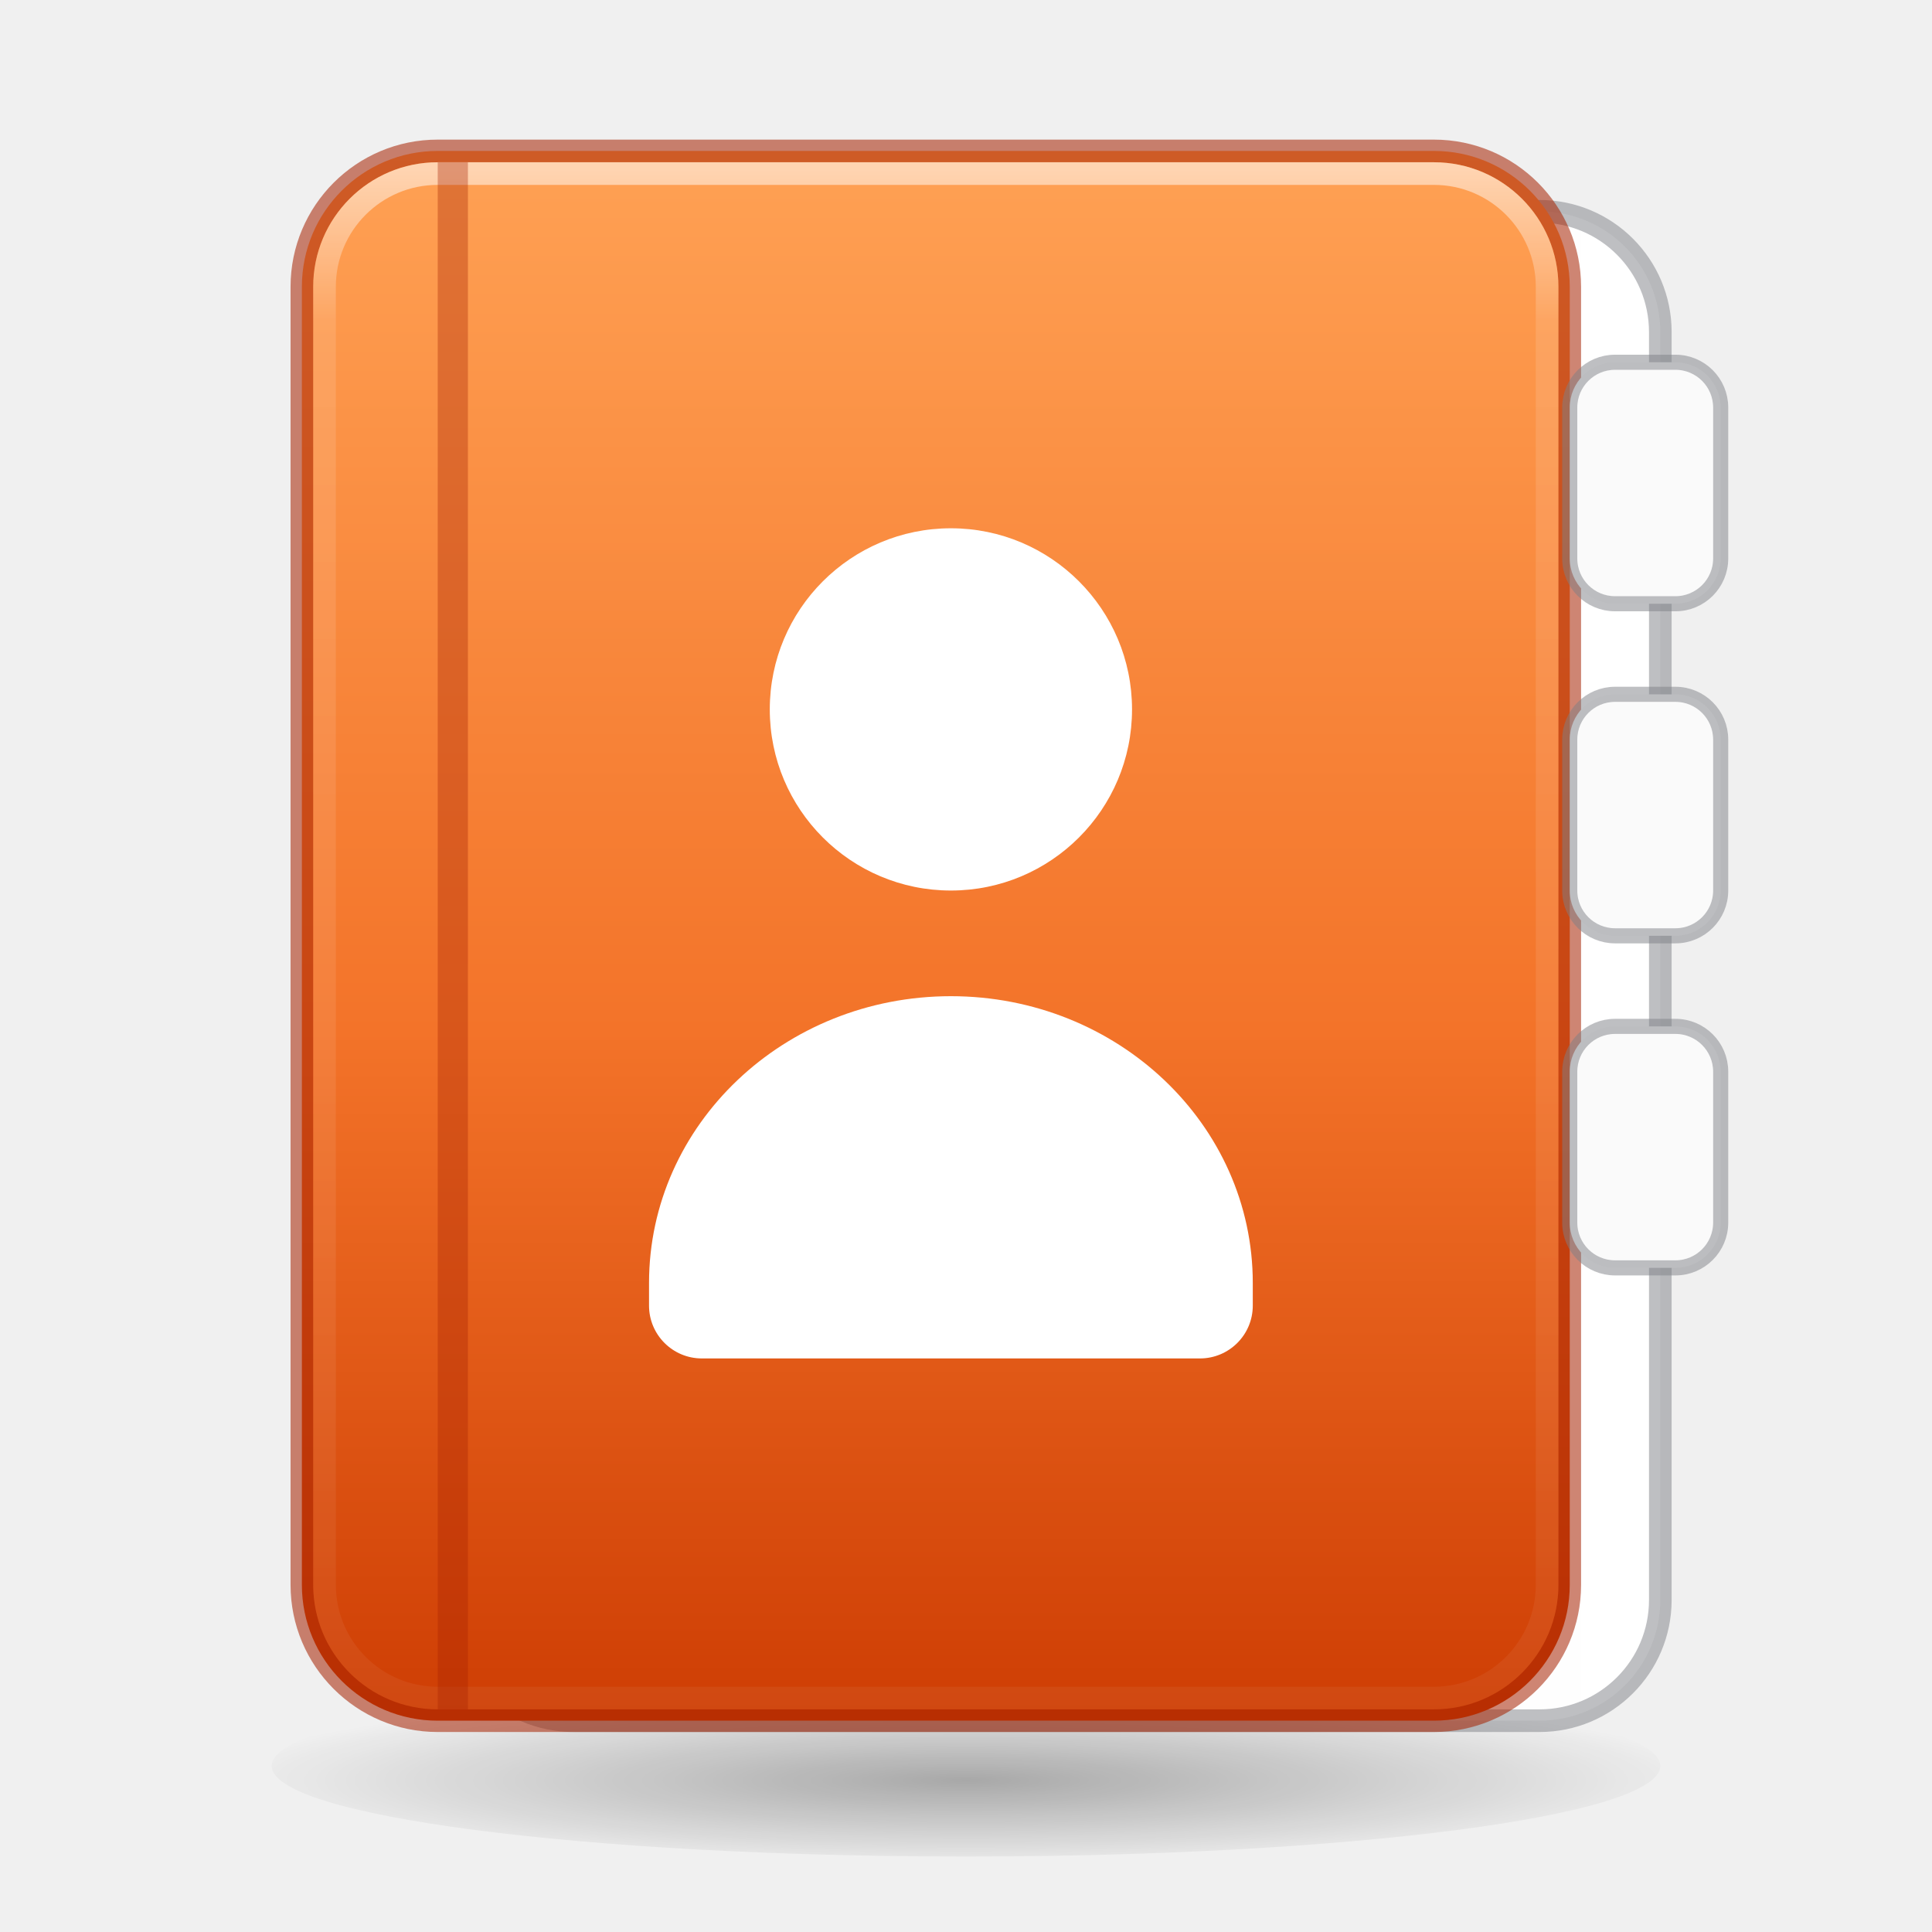
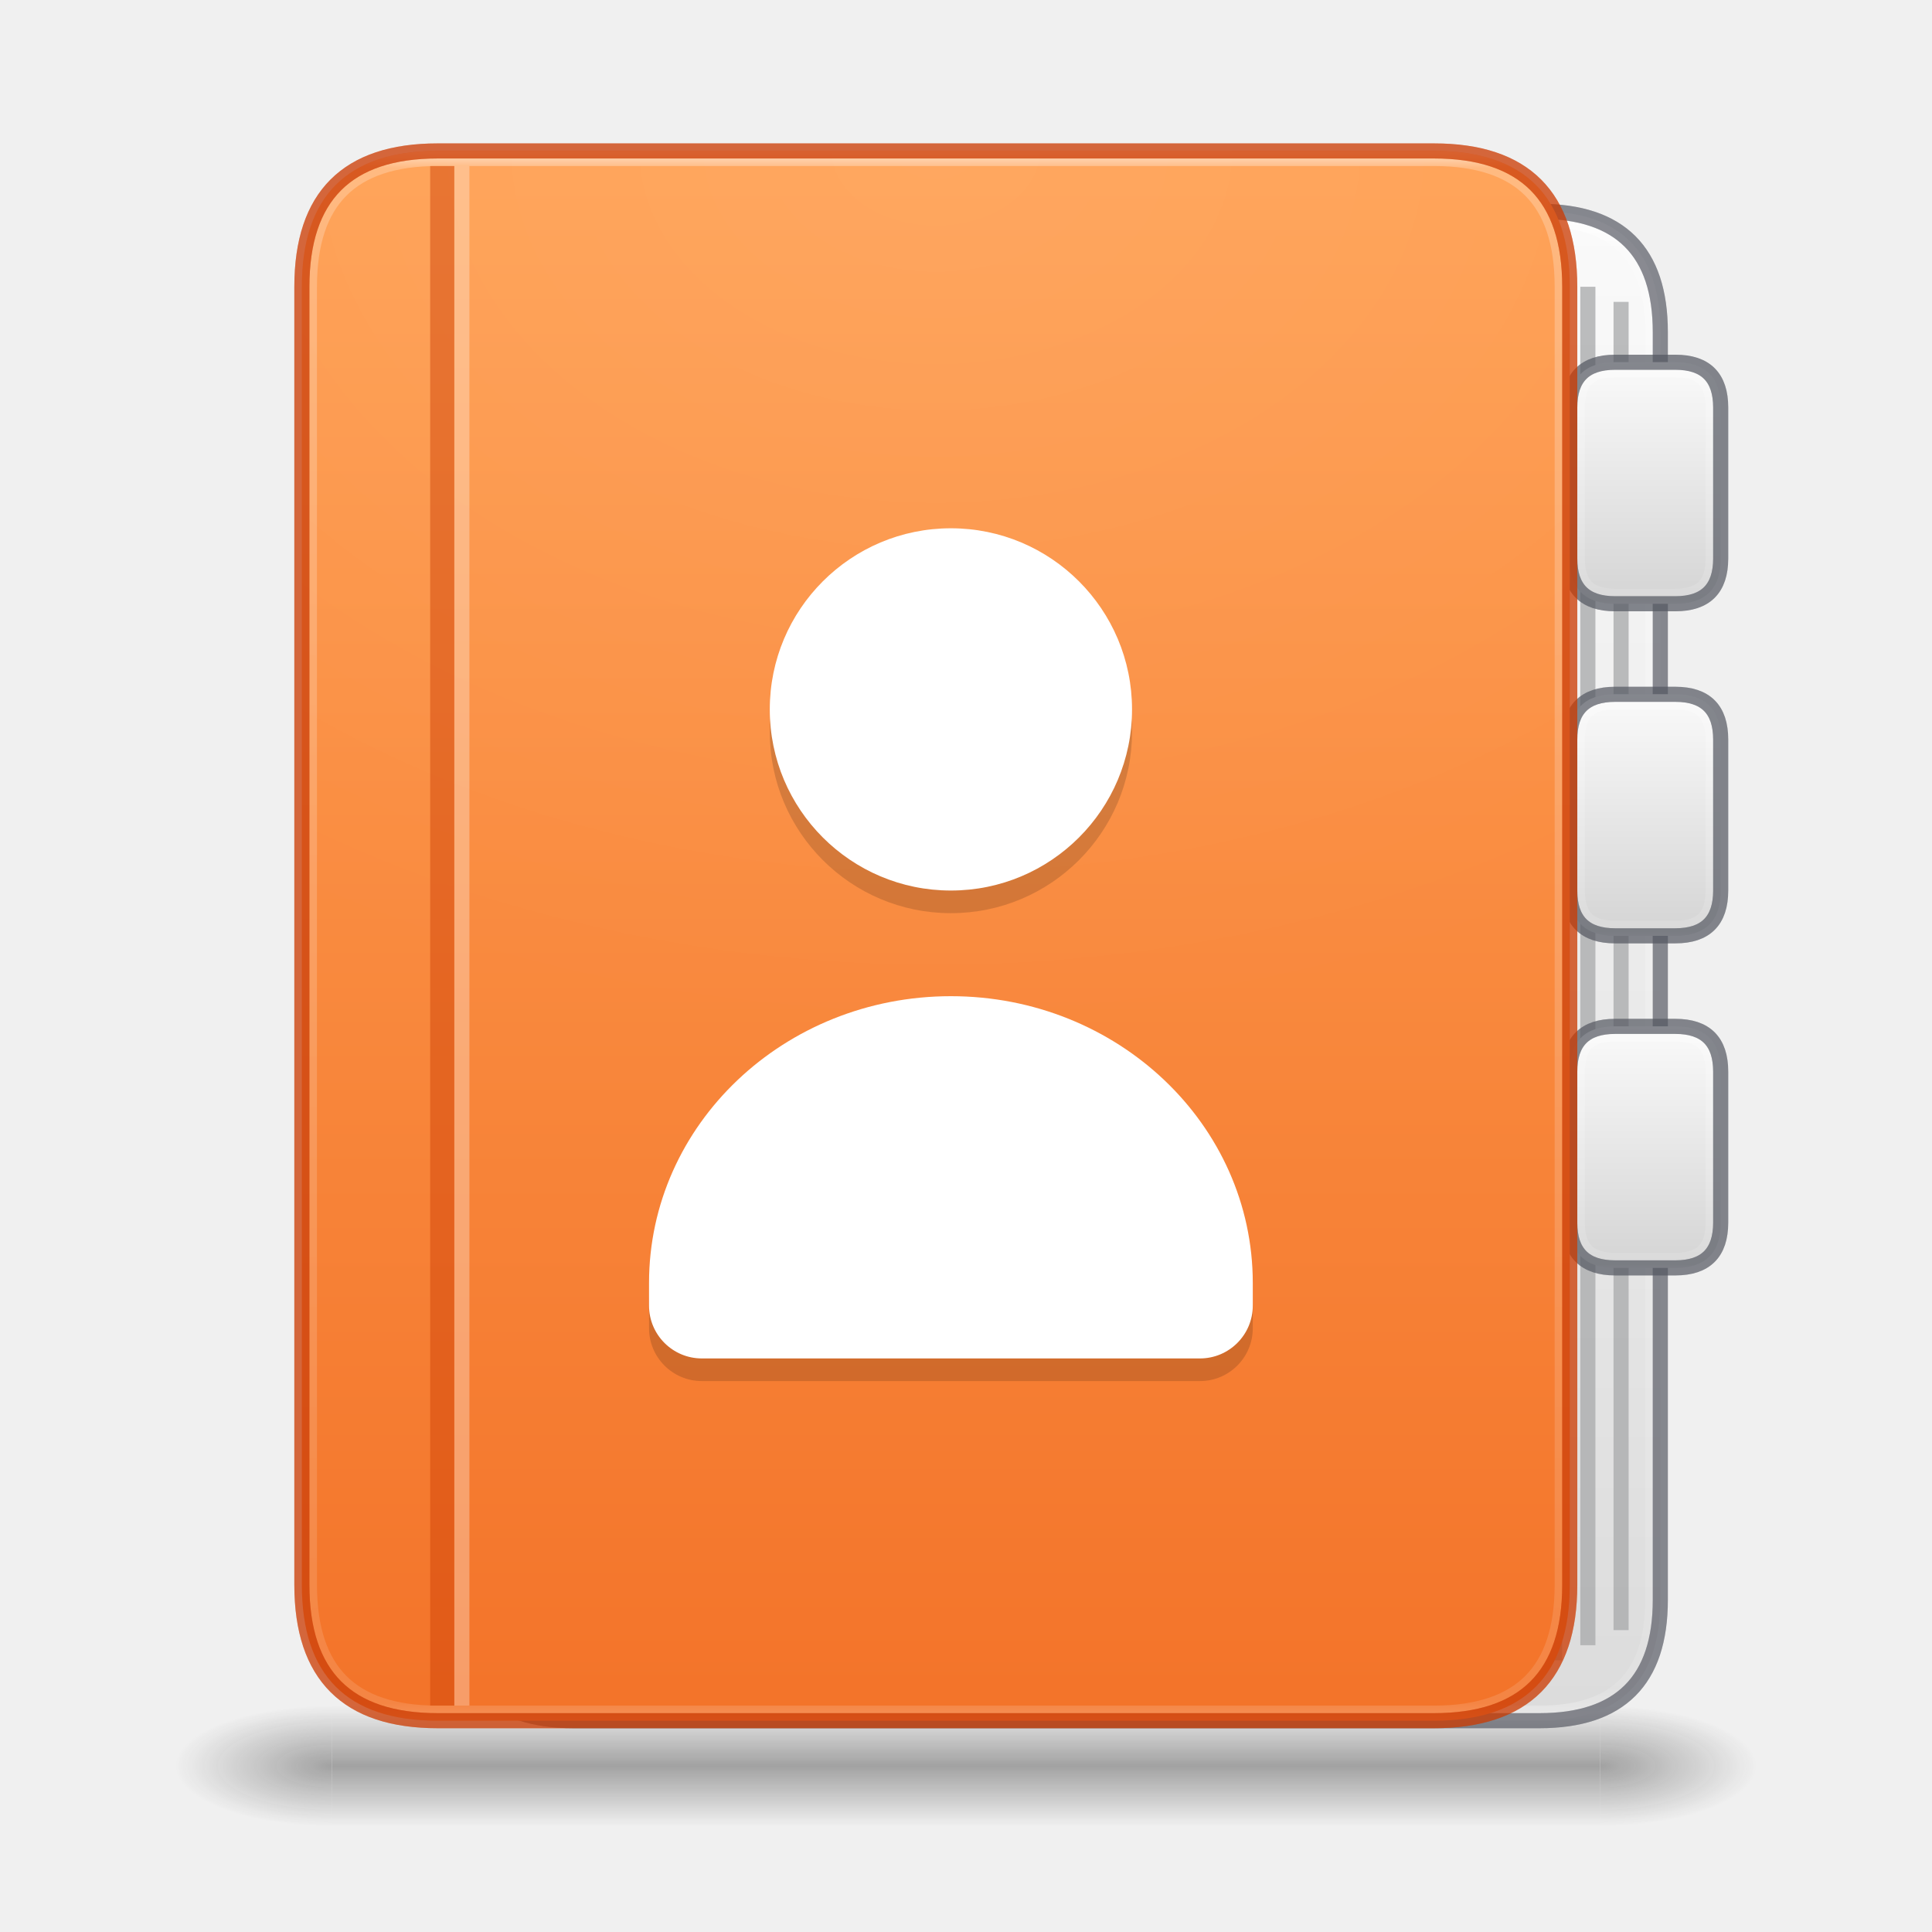
- <svg xmlns="http://www.w3.org/2000/svg" width="128" height="128" viewBox="0 0 128 128">
+ <svg xmlns="http://www.w3.org/2000/svg" viewBox="0 0 128 128">
  <defs>
-     <radialGradient id="sh" cx="64" cy="118" r="50" gradientTransform="matrix(1 0 0 .12 0 103.8)" gradientUnits="userSpaceOnUse">
-       <stop offset="0" />
-       <stop offset="1" stop-opacity="0" />
+     <radialGradient id="a500" cx="1" cy="0.5" r="1" gradientTransform="matrix(1,0,0,0.5,0,0.25)">
+       <stop offset="0" stop-color="#181818" stop-opacity="1" />
+       <stop offset="1" stop-color="#181818" stop-opacity="0" />
    </radialGradient>
-     <linearGradient id="cover" x1="0" y1="10" x2="0" y2="116" gradientUnits="userSpaceOnUse">
-       <stop offset="0" stop-color="#ffa154" />
-       <stop offset=".55" stop-color="#f37329" />
-       <stop offset="1" stop-color="#cc3b02" />
-     </linearGradient>
-     <linearGradient id="paper" x1="0" y1="0" x2="1" y2="0">
-       <stop offset="0" stop-color="#d4d4d4" />
-       <stop offset=".35" stop-color="#fafafa" />
-       <stop offset="1" stop-color="#ffffff" />
-     </linearGradient>
-     <linearGradient id="hl" x1="0" y1="0" x2="0" y2="1">
-       <stop offset="0" stop-color="#fff" stop-opacity=".55" />
-       <stop offset=".1" stop-color="#fff" stop-opacity=".12" />
-       <stop offset="1" stop-color="#fff" stop-opacity=".05" />
+     <radialGradient id="b501" cx="0" cy="0.5" r="1" gradientTransform="matrix(1,0,0,0.5,0,0.25)">
+       <stop offset="0" stop-color="#181818" stop-opacity="1" />
+       <stop offset="1" stop-color="#181818" stop-opacity="0" />
+     </radialGradient>
+     <linearGradient id="m502" x1="0" y1="0" x2="0" y2="1">
+       <stop offset="0" stop-color="#181818" stop-opacity="0" />
+       <stop offset="0.5" stop-color="#181818" stop-opacity="1" />
+       <stop offset="1" stop-color="#181818" stop-opacity="0" />
    </linearGradient>
  </defs>
-   <ellipse cx="64" cy="117" rx="46" ry="6" fill="url(#sh)" opacity=".3" />
-   <rect x="30" y="14" width="80" height="100" rx="8" fill="url(#paper)" stroke="#7e8087" stroke-opacity=".5" stroke-width="1.5" />
-   <rect x="20" y="10" width="84" height="104" rx="9" fill="url(#cover)" stroke="#a62100" stroke-opacity=".55" stroke-width="1.5" />
-   <rect x="21.5" y="11.5" width="81" height="101" rx="7.5" fill="none" stroke="url(#hl)" stroke-width="1.5" />
-   <path d="M30 10.75 V113.25" stroke="#a62100" stroke-opacity=".35" stroke-width="2" />
-   <g fill="#fff">
-     <circle cx="63" cy="47" r="12" />
-     <path d="M43 85 a20 19 0 0 1 40 0 v1.5 a3.5 3.5 0 0 1 -3.5 3.5 H46.5 a3.5 3.5 0 0 1 -3.5 -3.5 Z" />
+   <g opacity="0.36">
+     <rect x="11.6" y="113.0" width="10.4" height="8" fill="url(#a500)" />
+     <rect x="22.0" y="113.0" width="84" height="8" fill="url(#m502)" />
+     <rect x="106.0" y="113.0" width="10.4" height="8" fill="url(#b501)" />
  </g>
-   <g fill="#fafafa" stroke="#7e8087" stroke-opacity=".5">
-     <rect x="104" y="24" width="10" height="16" rx="3" />
-     <rect x="104" y="46" width="10" height="16" rx="3" />
-     <rect x="104" y="68" width="10" height="16" rx="3" />
+   <defs>
+     <linearGradient id="f503" x1="0" y1="0" x2="0" y2="1">
+       <stop offset="0" stop-color="#fafafa" />
+       <stop offset="1" stop-color="#dcdcdc" />
+     </linearGradient>
+     <clipPath id="c504">
+       <path d="M38 14 H102 Q110 14 110 22 V106 Q110 114 102 114 H38 Q30 114 30 106 V22 Q30 14 38 14 Z" />
+     </clipPath>
+     <linearGradient id="h505" x1="0" y1="0" x2="0" y2="1">
+       <stop offset="0" stop-color="#fff" stop-opacity="0.8" />
+       <stop offset="0.015" stop-color="#fff" stop-opacity="0.24" />
+       <stop offset="0.985" stop-color="#fff" stop-opacity="0.12" />
+       <stop offset="1" stop-color="#fff" stop-opacity="0.3" />
+     </linearGradient>
+     <radialGradient id="g506" cx="0.5" cy="0" r="0.75" gradientTransform="matrix(1.3,0,0,0.75,-0.15,0)">
+       <stop offset="0" stop-color="#fff" stop-opacity="0.05" />
+       <stop offset="1" stop-color="#fff" stop-opacity="0" />
+     </radialGradient>
+   </defs>
+   <path d="M38 14 H102 Q110 14 110 22 V106 Q110 114 102 114 H38 Q30 114 30 106 V22 Q30 14 38 14 Z" fill="url(#f503)" />
+   <path d="M38 14 H102 Q110 14 110 22 V106 Q110 114 102 114 H38 Q30 114 30 106 V22 Q30 14 38 14 Z" fill="url(#g506)" />
+   <path d="M38 14 H102 Q110 14 110 22 V106 Q110 114 102 114 H38 Q30 114 30 106 V22 Q30 14 38 14 Z" fill="none" stroke="url(#h505)" stroke-width="2" clip-path="url(#c504)" />
+   <path d="M38 14 H102 Q110 14 110 22 V106 Q110 114 102 114 H38 Q30 114 30 106 V22 Q30 14 38 14 Z" fill="none" stroke="#555761" stroke-opacity="0.36" stroke-width="1" stroke-linejoin="round" />
+   <path d="M38 14 H102 Q110 14 110 22 V106 Q110 114 102 114 H38 Q30 114 30 106 V22 Q30 14 38 14 Z" fill="none" stroke="#555761" stroke-opacity="0.5" stroke-width="1" stroke-linejoin="round" />
+   <path d="M103.0 18 V110" stroke="#abacae" stroke-width="1" opacity="0.8" />
+   <path d="M105.2 19 V109" stroke="#abacae" stroke-width="1" opacity="0.8" />
+   <path d="M107.4 20 V108" stroke="#abacae" stroke-width="1" opacity="0.8" />
+   <defs>
+     <linearGradient id="f507" x1="0" y1="0" x2="0" y2="1">
+       <stop offset="0" stop-color="#fafafa" />
+       <stop offset="1" stop-color="#d4d4d4" />
+     </linearGradient>
+     <clipPath id="c508">
+       <path d="M107 24 H111 Q114 24 114 27 V37 Q114 40 111 40 H107 Q104 40 104 37 V27 Q104 24 107 24 Z" />
+     </clipPath>
+     <linearGradient id="h509" x1="0" y1="0" x2="0" y2="1">
+       <stop offset="0" stop-color="#fff" stop-opacity="0.8" />
+       <stop offset="0.015" stop-color="#fff" stop-opacity="0.24" />
+       <stop offset="0.985" stop-color="#fff" stop-opacity="0.12" />
+       <stop offset="1" stop-color="#fff" stop-opacity="0.3" />
+     </linearGradient>
+     <radialGradient id="g510" cx="0.5" cy="0" r="0.75" gradientTransform="matrix(1.3,0,0,0.75,-0.15,0)">
+       <stop offset="0" stop-color="#fff" stop-opacity="0.05" />
+       <stop offset="1" stop-color="#fff" stop-opacity="0" />
+     </radialGradient>
+   </defs>
+   <path d="M107 24 H111 Q114 24 114 27 V37 Q114 40 111 40 H107 Q104 40 104 37 V27 Q104 24 107 24 Z" fill="url(#f507)" />
+   <path d="M107 24 H111 Q114 24 114 27 V37 Q114 40 111 40 H107 Q104 40 104 37 V27 Q104 24 107 24 Z" fill="url(#g510)" />
+   <path d="M107 24 H111 Q114 24 114 27 V37 Q114 40 111 40 H107 Q104 40 104 37 V27 Q104 24 107 24 Z" fill="none" stroke="url(#h509)" stroke-width="2" clip-path="url(#c508)" />
+   <path d="M107 24 H111 Q114 24 114 27 V37 Q114 40 111 40 H107 Q104 40 104 37 V27 Q104 24 107 24 Z" fill="none" stroke="#555761" stroke-opacity="0.36" stroke-width="1" stroke-linejoin="round" />
+   <path d="M107 24 H111 Q114 24 114 27 V37 Q114 40 111 40 H107 Q104 40 104 37 V27 Q104 24 107 24 Z" fill="none" stroke="#555761" stroke-opacity="0.55" stroke-width="1" stroke-linejoin="round" />
+   <defs>
+     <linearGradient id="f511" x1="0" y1="0" x2="0" y2="1">
+       <stop offset="0" stop-color="#fafafa" />
+       <stop offset="1" stop-color="#d4d4d4" />
+     </linearGradient>
+     <clipPath id="c512">
+       <path d="M107 46 H111 Q114 46 114 49 V59 Q114 62 111 62 H107 Q104 62 104 59 V49 Q104 46 107 46 Z" />
+     </clipPath>
+     <linearGradient id="h513" x1="0" y1="0" x2="0" y2="1">
+       <stop offset="0" stop-color="#fff" stop-opacity="0.8" />
+       <stop offset="0.015" stop-color="#fff" stop-opacity="0.24" />
+       <stop offset="0.985" stop-color="#fff" stop-opacity="0.12" />
+       <stop offset="1" stop-color="#fff" stop-opacity="0.3" />
+     </linearGradient>
+     <radialGradient id="g514" cx="0.5" cy="0" r="0.75" gradientTransform="matrix(1.3,0,0,0.75,-0.15,0)">
+       <stop offset="0" stop-color="#fff" stop-opacity="0.05" />
+       <stop offset="1" stop-color="#fff" stop-opacity="0" />
+     </radialGradient>
+   </defs>
+   <path d="M107 46 H111 Q114 46 114 49 V59 Q114 62 111 62 H107 Q104 62 104 59 V49 Q104 46 107 46 Z" fill="url(#f511)" />
+   <path d="M107 46 H111 Q114 46 114 49 V59 Q114 62 111 62 H107 Q104 62 104 59 V49 Q104 46 107 46 Z" fill="url(#g514)" />
+   <path d="M107 46 H111 Q114 46 114 49 V59 Q114 62 111 62 H107 Q104 62 104 59 V49 Q104 46 107 46 Z" fill="none" stroke="url(#h513)" stroke-width="2" clip-path="url(#c512)" />
+   <path d="M107 46 H111 Q114 46 114 49 V59 Q114 62 111 62 H107 Q104 62 104 59 V49 Q104 46 107 46 Z" fill="none" stroke="#555761" stroke-opacity="0.36" stroke-width="1" stroke-linejoin="round" />
+   <path d="M107 46 H111 Q114 46 114 49 V59 Q114 62 111 62 H107 Q104 62 104 59 V49 Q104 46 107 46 Z" fill="none" stroke="#555761" stroke-opacity="0.55" stroke-width="1" stroke-linejoin="round" />
+   <defs>
+     <linearGradient id="f515" x1="0" y1="0" x2="0" y2="1">
+       <stop offset="0" stop-color="#fafafa" />
+       <stop offset="1" stop-color="#d4d4d4" />
+     </linearGradient>
+     <clipPath id="c516">
+       <path d="M107 68 H111 Q114 68 114 71 V81 Q114 84 111 84 H107 Q104 84 104 81 V71 Q104 68 107 68 Z" />
+     </clipPath>
+     <linearGradient id="h517" x1="0" y1="0" x2="0" y2="1">
+       <stop offset="0" stop-color="#fff" stop-opacity="0.8" />
+       <stop offset="0.015" stop-color="#fff" stop-opacity="0.24" />
+       <stop offset="0.985" stop-color="#fff" stop-opacity="0.12" />
+       <stop offset="1" stop-color="#fff" stop-opacity="0.3" />
+     </linearGradient>
+     <radialGradient id="g518" cx="0.5" cy="0" r="0.75" gradientTransform="matrix(1.3,0,0,0.75,-0.15,0)">
+       <stop offset="0" stop-color="#fff" stop-opacity="0.05" />
+       <stop offset="1" stop-color="#fff" stop-opacity="0" />
+     </radialGradient>
+   </defs>
+   <path d="M107 68 H111 Q114 68 114 71 V81 Q114 84 111 84 H107 Q104 84 104 81 V71 Q104 68 107 68 Z" fill="url(#f515)" />
+   <path d="M107 68 H111 Q114 68 114 71 V81 Q114 84 111 84 H107 Q104 84 104 81 V71 Q104 68 107 68 Z" fill="url(#g518)" />
+   <path d="M107 68 H111 Q114 68 114 71 V81 Q114 84 111 84 H107 Q104 84 104 81 V71 Q104 68 107 68 Z" fill="none" stroke="url(#h517)" stroke-width="2" clip-path="url(#c516)" />
+   <path d="M107 68 H111 Q114 68 114 71 V81 Q114 84 111 84 H107 Q104 84 104 81 V71 Q104 68 107 68 Z" fill="none" stroke="#555761" stroke-opacity="0.36" stroke-width="1" stroke-linejoin="round" />
+   <path d="M107 68 H111 Q114 68 114 71 V81 Q114 84 111 84 H107 Q104 84 104 81 V71 Q104 68 107 68 Z" fill="none" stroke="#555761" stroke-opacity="0.55" stroke-width="1" stroke-linejoin="round" />
+   <defs>
+     <linearGradient id="f519" x1="0" y1="0" x2="0" y2="1">
+       <stop offset="0" stop-color="#ffa154" />
+       <stop offset="1" stop-color="#f37329" />
+     </linearGradient>
+     <clipPath id="c520">
+       <path d="M29 10 H95 Q104 10 104 19 V105 Q104 114 95 114 H29 Q20 114 20 105 V19 Q20 10 29 10 Z" />
+     </clipPath>
+     <linearGradient id="h521" x1="0" y1="0" x2="0" y2="1">
+       <stop offset="0" stop-color="#fff" stop-opacity="0.8" />
+       <stop offset="0.015" stop-color="#fff" stop-opacity="0.24" />
+       <stop offset="0.985" stop-color="#fff" stop-opacity="0.12" />
+       <stop offset="1" stop-color="#fff" stop-opacity="0.3" />
+     </linearGradient>
+     <radialGradient id="g522" cx="0.5" cy="0" r="0.75" gradientTransform="matrix(1.3,0,0,0.75,-0.15,0)">
+       <stop offset="0" stop-color="#fff" stop-opacity="0.075" />
+       <stop offset="1" stop-color="#fff" stop-opacity="0" />
+     </radialGradient>
+   </defs>
+   <path d="M29 10 H95 Q104 10 104 19 V105 Q104 114 95 114 H29 Q20 114 20 105 V19 Q20 10 29 10 Z" fill="url(#f519)" />
+   <path d="M29 10 H95 Q104 10 104 19 V105 Q104 114 95 114 H29 Q20 114 20 105 V19 Q20 10 29 10 Z" fill="url(#g522)" />
+   <path d="M29 10 H95 Q104 10 104 19 V105 Q104 114 95 114 H29 Q20 114 20 105 V19 Q20 10 29 10 Z" fill="none" stroke="url(#h521)" stroke-width="2" clip-path="url(#c520)" />
+   <path d="M29 10 H95 Q104 10 104 19 V105 Q104 114 95 114 H29 Q20 114 20 105 V19 Q20 10 29 10 Z" fill="none" stroke="#cc3b02" stroke-opacity="0.40" stroke-width="1" stroke-linejoin="round" />
+   <path d="M29 10 H95 Q104 10 104 19 V105 Q104 114 95 114 H29 Q20 114 20 105 V19 Q20 10 29 10 Z" fill="none" stroke="#cc3b02" stroke-opacity="0.6" stroke-width="1" stroke-linejoin="round" />
+   <rect x="28.5" y="11" width="1.6" height="102" fill="#cc3b02" opacity="0.45" />
+   <rect x="30.1" y="11" width="1" height="102" fill="#fff" opacity="0.3" />
+   <g transform="translate(0 1.5)" opacity="0.15">
+     <g transform="translate(63 59) scale(1.0)" fill="#000">
+       <circle cx="0" cy="-12" r="12" />
+       <path d="M-20 26 a20 19 0 0 1 40 0 v1.5 a3.5 3.5 0 0 1 -3.5 3.5 H-16.5 a3.5 3.5 0 0 1 -3.5 -3.5 Z" />
+     </g>
+   </g>
+   <g transform="translate(63 59) scale(1.0)" fill="#fff">
+     <circle cx="0" cy="-12" r="12" />
+     <path d="M-20 26 a20 19 0 0 1 40 0 v1.5 a3.5 3.5 0 0 1 -3.5 3.5 H-16.5 a3.5 3.5 0 0 1 -3.5 -3.5 Z" />
  </g>
</svg>
